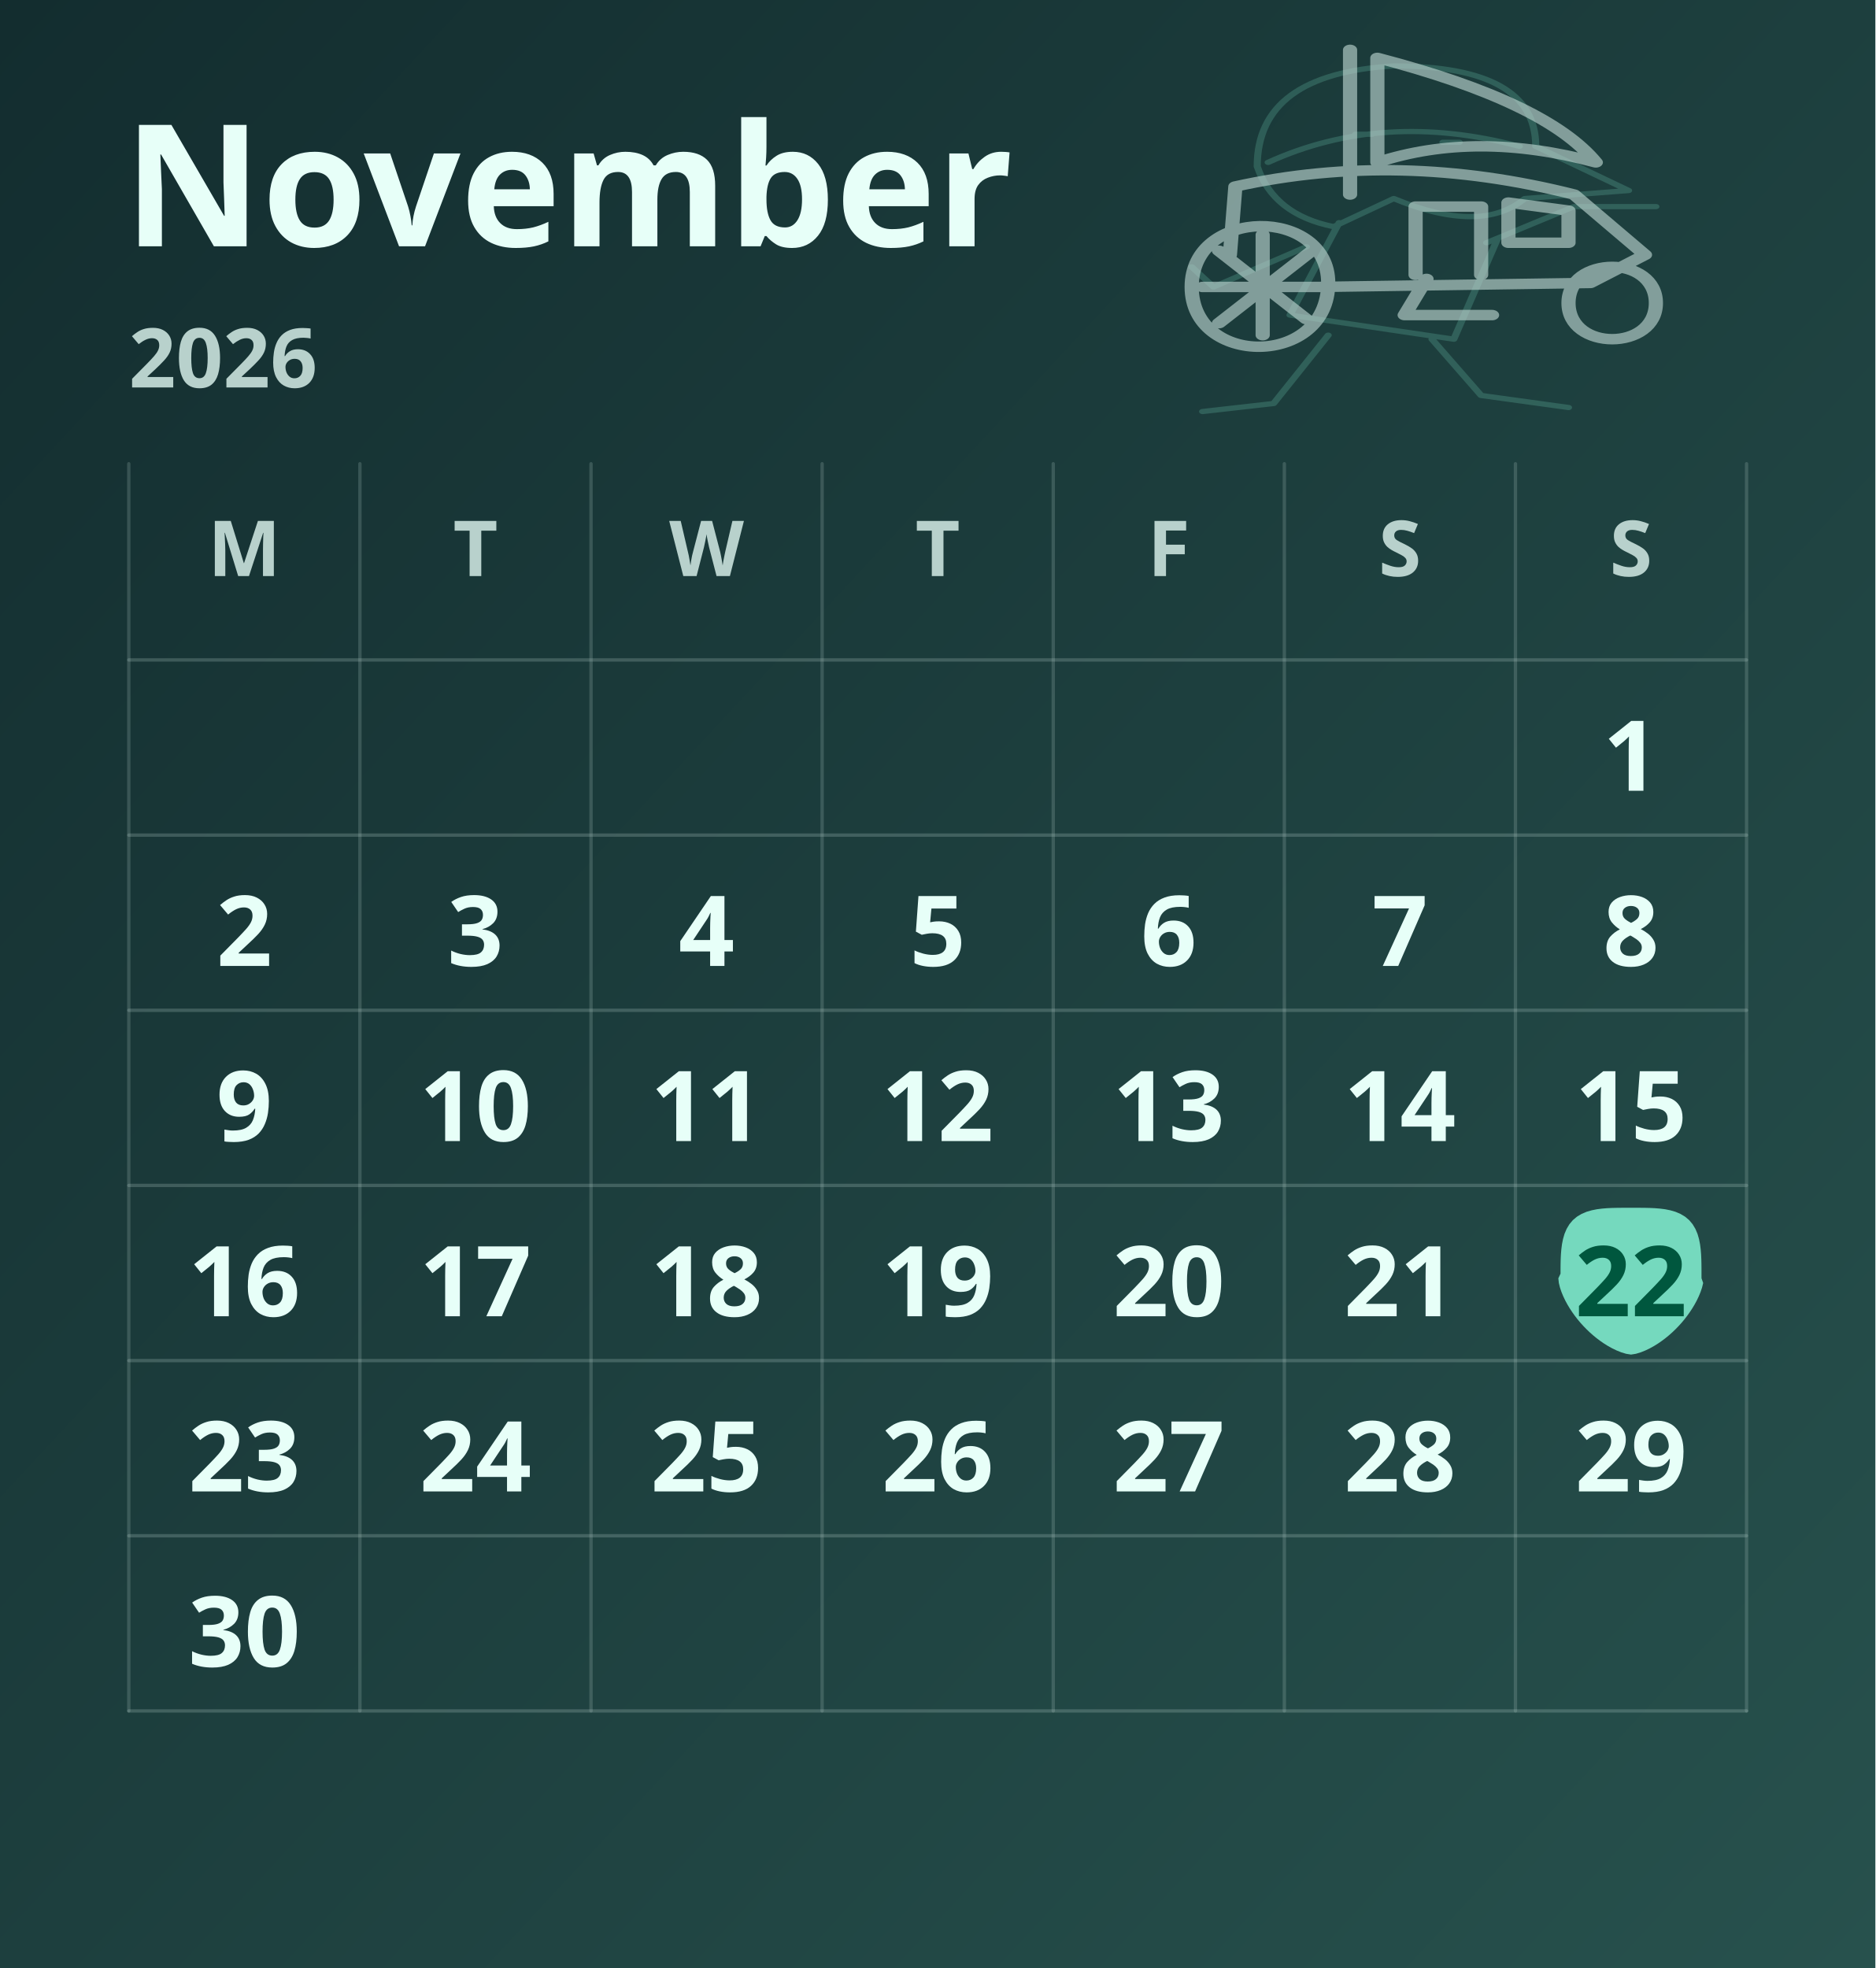
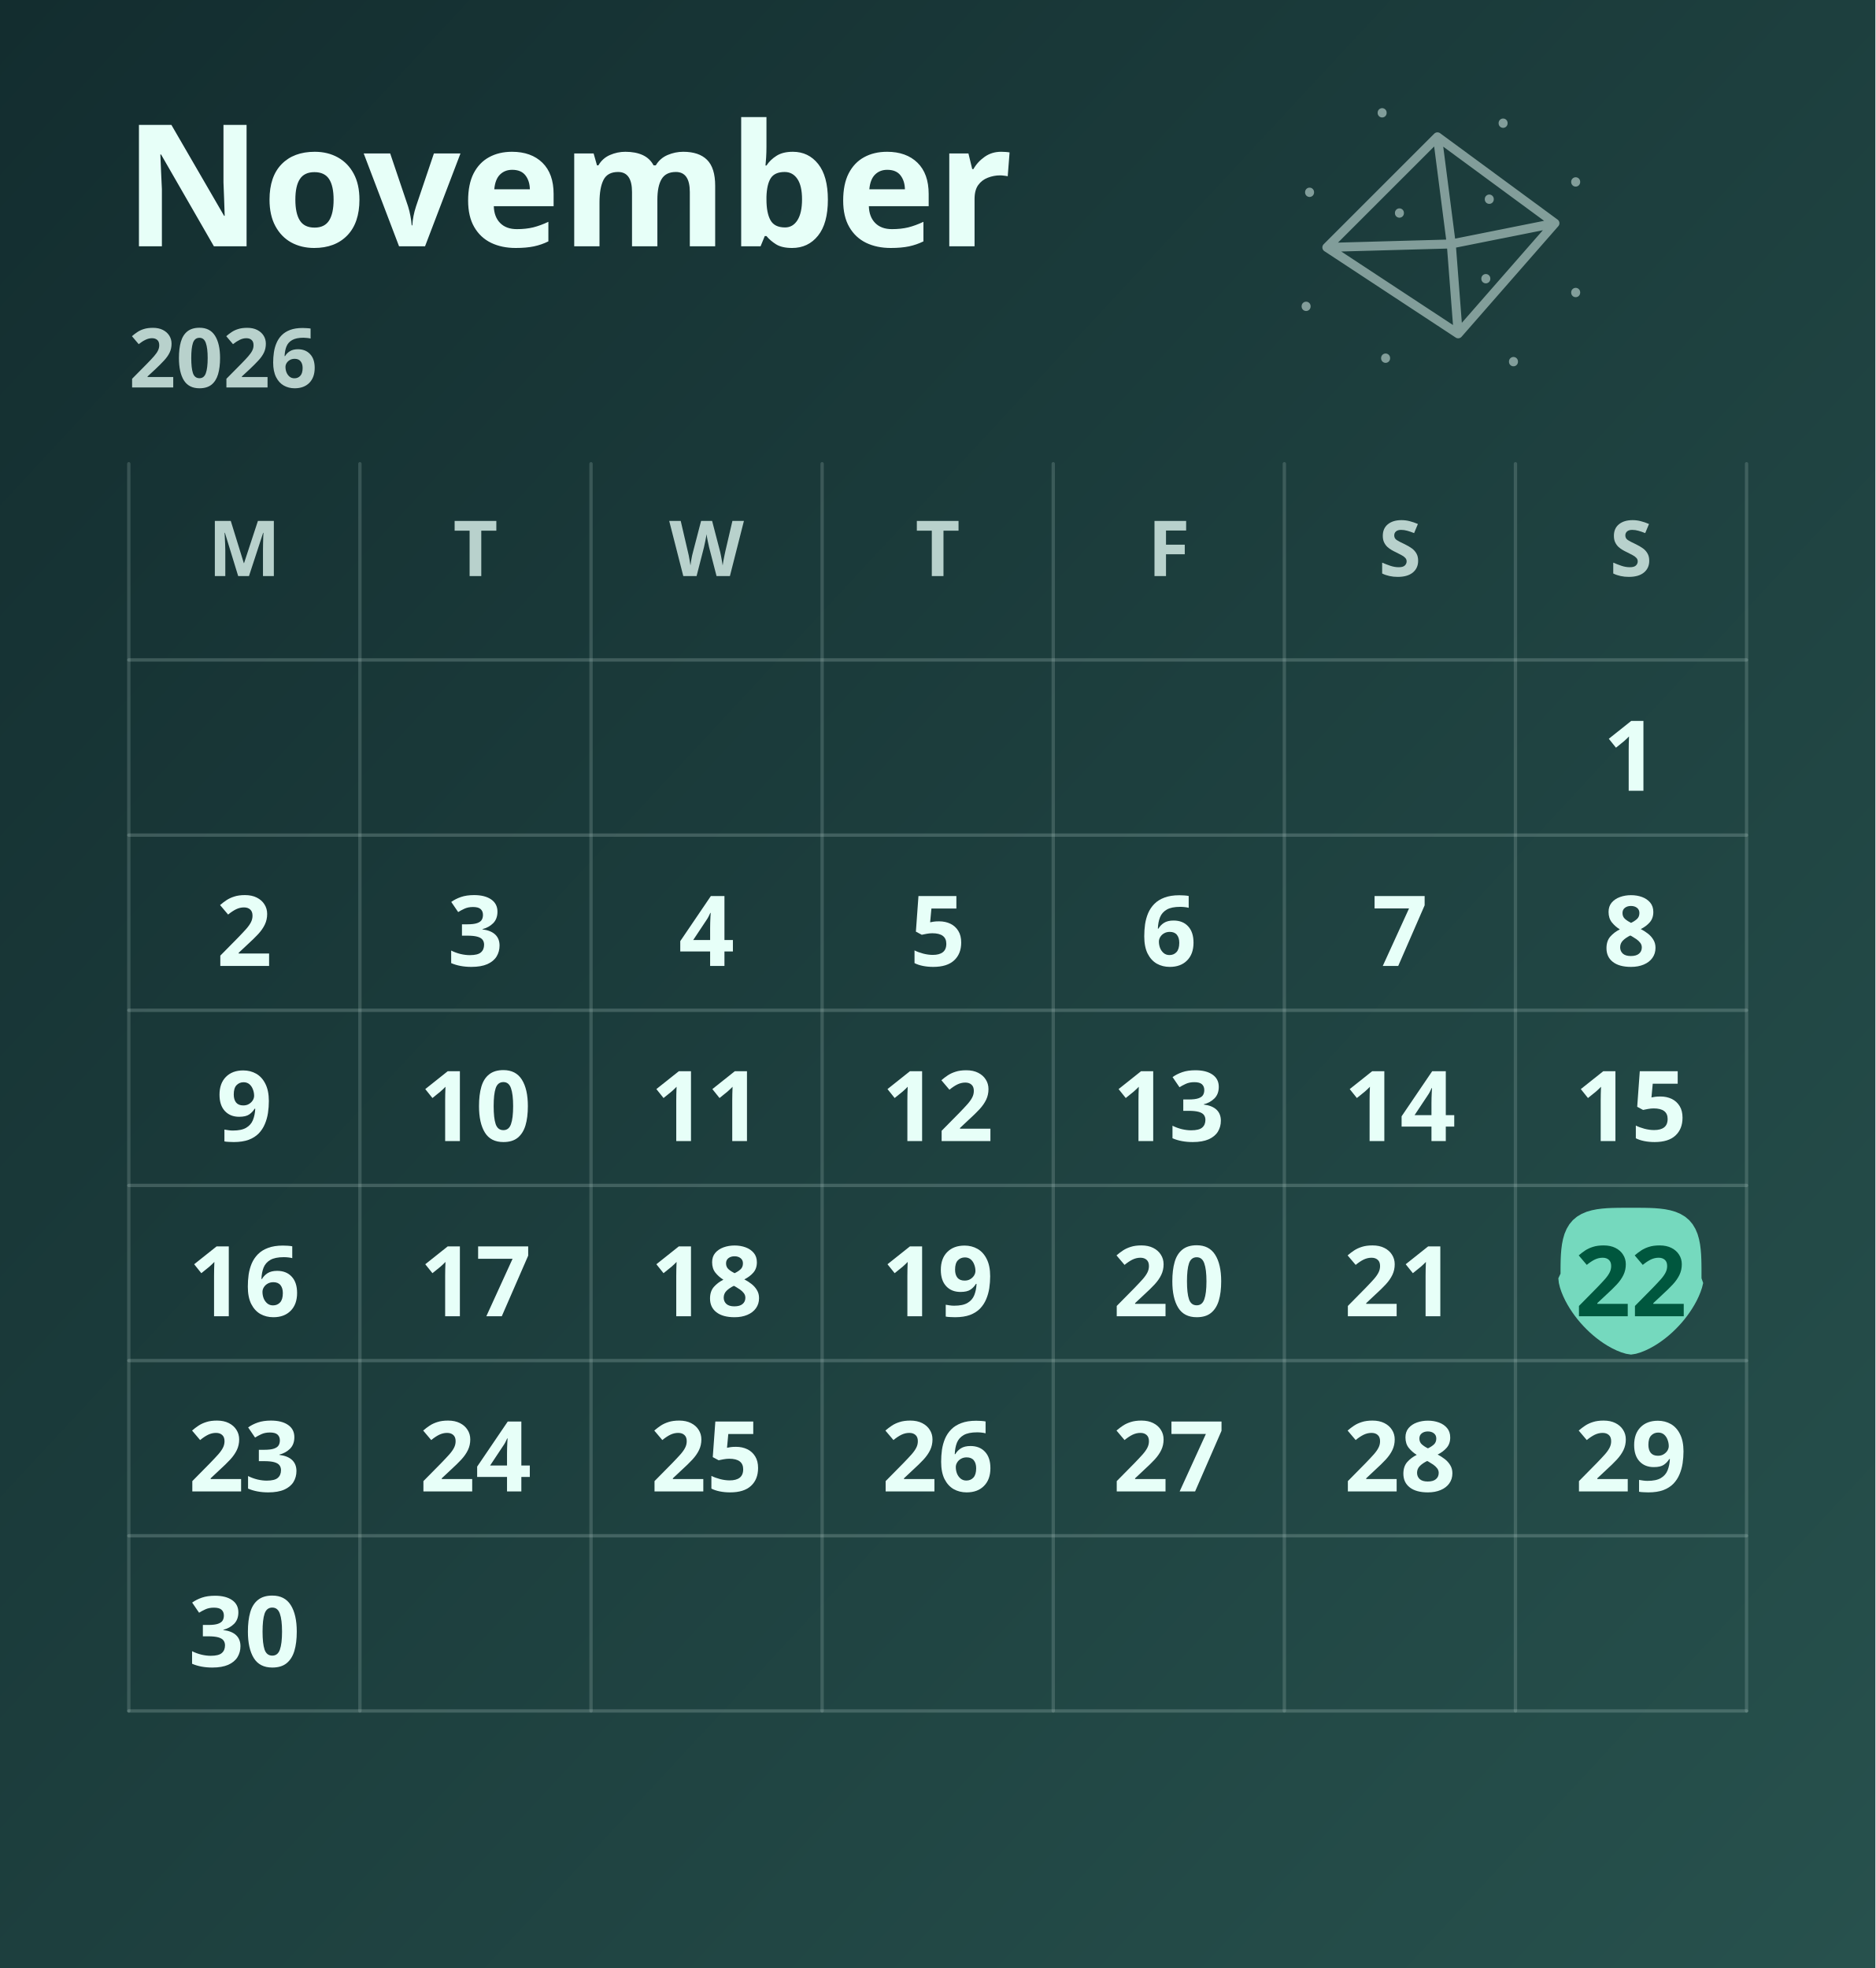
<svg xmlns="http://www.w3.org/2000/svg" width="364" height="382" viewBox="0 0 364 382">
  <defs>
    <linearGradient id="paint" x1="0" y1="0" x2="1" y2="1">
      <stop stop-color="#132D2F" />
      <stop offset="1" stop-color="#27514D" />
    </linearGradient>
  </defs>
  <rect width="364" height="382" fill="url(#paint)" />
  <g font-family="ui-rounded,system-ui,sans-serif" style="font-variant-numeric:tabular-nums">
    <line x1="25" y1="128.1" x2="339" y2="128.1" stroke="#B8D1CC" opacity="0.24" stroke-width="0.65" stroke-linecap="round" />
    <line x1="25" y1="162.1" x2="339" y2="162.1" stroke="#B8D1CC" opacity="0.24" stroke-width="0.65" stroke-linecap="round" />
    <line x1="25" y1="196.1" x2="339" y2="196.1" stroke="#B8D1CC" opacity="0.24" stroke-width="0.65" stroke-linecap="round" />
    <line x1="25" y1="230.1" x2="339" y2="230.1" stroke="#B8D1CC" opacity="0.24" stroke-width="0.65" stroke-linecap="round" />
    <line x1="25" y1="264.1" x2="339" y2="264.1" stroke="#B8D1CC" opacity="0.24" stroke-width="0.65" stroke-linecap="round" />
    <line x1="25" y1="298.1" x2="339" y2="298.1" stroke="#B8D1CC" opacity="0.24" stroke-width="0.65" stroke-linecap="round" />
    <line x1="25" y1="332.1" x2="339" y2="332.1" stroke="#B8D1CC" opacity="0.24" stroke-width="0.65" stroke-linecap="round" />
    <line x1="25" y1="90.02" x2="25" y2="332.1" stroke="#B8D1CC" opacity="0.21" stroke-width="0.65" stroke-linecap="round" />
    <line x1="69.857" y1="90.02" x2="69.857" y2="332.1" stroke="#B8D1CC" opacity="0.21" stroke-width="0.65" stroke-linecap="round" />
    <line x1="114.714" y1="90.02" x2="114.714" y2="332.1" stroke="#B8D1CC" opacity="0.21" stroke-width="0.65" stroke-linecap="round" />
    <line x1="159.571" y1="90.02" x2="159.571" y2="332.1" stroke="#B8D1CC" opacity="0.21" stroke-width="0.65" stroke-linecap="round" />
    <line x1="204.429" y1="90.02" x2="204.429" y2="332.1" stroke="#B8D1CC" opacity="0.21" stroke-width="0.65" stroke-linecap="round" />
    <line x1="249.286" y1="90.02" x2="249.286" y2="332.1" stroke="#B8D1CC" opacity="0.21" stroke-width="0.65" stroke-linecap="round" />
    <line x1="294.143" y1="90.02" x2="294.143" y2="332.1" stroke="#B8D1CC" opacity="0.21" stroke-width="0.65" stroke-linecap="round" />
    <line x1="339" y1="90.02" x2="339" y2="332.1" stroke="#B8D1CC" opacity="0.21" stroke-width="0.65" stroke-linecap="round" />
-     <path d="M 17 35 Q 17 12 42 10 Q 68 10 68 30 L 85 41 L 66 43 Q 58 52 42 43 L 31 50 Q 20 47 17 35 Z M 35 27 L 38 27 M 51 29 L 54 29 M 32 49 L 23 72 L 53 78 L 61 53 M 26 55 L 9 65 L 5 60 M 59 54 L 75 45 L 90 45 M 30 77 L 20 94 L 7 96 M 49 78 L 58 92 L 74 95 M 19 34 Q 40 21 65 30" transform="translate(226 5) scale(1.06 0.78)" fill="none" stroke="#75D9BE" stroke-width="1.3" stroke-linecap="round" stroke-linejoin="round" opacity="0.22" />
-     <path d="M 12 57 L 13 40 Q 43 31 75 42 L 88 57 L 78 64 L 28 65 M 30 64 C 30 45 5 45 5 65 C 5 85 30 85 30 64 Z M 90 69 C 90 57 74 57 74 69 C 74 81 90 81 90 69 Z M 18 52 L 18 77 M 7 65 L 29 65 M 10 56 L 26 73 M 10 74 L 27 56 M 46 62 L 46 45 L 58 45 L 58 62 M 63 44 L 74 46 L 74 54 L 63 54 Z M 34 42 L 34 6 M 39 8 Q 70 19 79 34 Q 57 26 39 34 Z M 48 63 L 44 72 L 60 72" transform="translate(226 5) scale(1.06 0.78)" fill="none" stroke="#B8D1CC" stroke-width="2.6" stroke-linecap="round" stroke-linejoin="round" opacity="0.65" />
+     <path d="M 18 56 L 50 24 L 84 49 L 56 81 Z M 18 56 L 54 55 L 50 24 M 54 55 L 84 49 M 54 55 L 56 81 M 13 40 L 13 40.1 M 34 17 L 34 17.1 M 69 20 L 69 20.1 M 90 37 L 90 37.1 M 90 69 L 90 69.1 M 72 89 L 72 89.1 M 35 88 L 35 88.1 M 12 73 L 12 73.1 M 39 46 L 39 46.1 M 65 42 L 65 42.1 M 64 65 L 64 65.1" transform="translate(245.46 10.46) scale(0.6708 0.6708)" fill="none" stroke="#B8D1CC" stroke-width="2.6" stroke-linecap="round" stroke-linejoin="round" opacity="0.65" />
    <text x="24" y="35" font-size="33" font-weight="700" fill="#E7FFF8" text-anchor="start" dominant-baseline="central" alignment-baseline="central">November</text>
    <text x="25" y="69" font-size="16" font-weight="600" fill="#B8D1CC" text-anchor="start" dominant-baseline="central" alignment-baseline="central">2026</text>
    <text x="47.429" y="106" font-size="15" font-weight="600" fill="#B8D1CC" text-anchor="middle" dominant-baseline="central" alignment-baseline="central">M</text>
    <text x="92.286" y="106" font-size="15" font-weight="600" fill="#B8D1CC" text-anchor="middle" dominant-baseline="central" alignment-baseline="central">T</text>
    <text x="137.143" y="106" font-size="15" font-weight="600" fill="#B8D1CC" text-anchor="middle" dominant-baseline="central" alignment-baseline="central">W</text>
    <text x="182" y="106" font-size="15" font-weight="600" fill="#B8D1CC" text-anchor="middle" dominant-baseline="central" alignment-baseline="central">T</text>
    <text x="226.857" y="106" font-size="15" font-weight="600" fill="#B8D1CC" text-anchor="middle" dominant-baseline="central" alignment-baseline="central">F</text>
    <text x="271.714" y="106" font-size="15" font-weight="600" fill="#B8D1CC" text-anchor="middle" dominant-baseline="central" alignment-baseline="central">S</text>
    <text x="316.571" y="106" font-size="15" font-weight="600" fill="#B8D1CC" text-anchor="middle" dominant-baseline="central" alignment-baseline="central">S</text>
    <text x="316.571" y="146.12" font-size="19" font-weight="550" fill="#E7FFF8" text-anchor="middle" dominant-baseline="central" alignment-baseline="central">1</text>
    <text x="47.429" y="180.12" font-size="19" font-weight="550" fill="#E7FFF8" text-anchor="middle" dominant-baseline="central" alignment-baseline="central">2</text>
    <text x="92.286" y="180.12" font-size="19" font-weight="550" fill="#E7FFF8" text-anchor="middle" dominant-baseline="central" alignment-baseline="central">3</text>
    <text x="137.143" y="180.12" font-size="19" font-weight="550" fill="#E7FFF8" text-anchor="middle" dominant-baseline="central" alignment-baseline="central">4</text>
    <text x="182" y="180.12" font-size="19" font-weight="550" fill="#E7FFF8" text-anchor="middle" dominant-baseline="central" alignment-baseline="central">5</text>
    <text x="226.857" y="180.12" font-size="19" font-weight="550" fill="#E7FFF8" text-anchor="middle" dominant-baseline="central" alignment-baseline="central">6</text>
    <text x="271.714" y="180.12" font-size="19" font-weight="550" fill="#E7FFF8" text-anchor="middle" dominant-baseline="central" alignment-baseline="central">7</text>
    <text x="316.571" y="180.12" font-size="19" font-weight="550" fill="#E7FFF8" text-anchor="middle" dominant-baseline="central" alignment-baseline="central">8</text>
    <text x="47.429" y="214.12" font-size="19" font-weight="550" fill="#E7FFF8" text-anchor="middle" dominant-baseline="central" alignment-baseline="central">9</text>
    <text x="92.286" y="214.12" font-size="19" font-weight="550" fill="#E7FFF8" text-anchor="middle" dominant-baseline="central" alignment-baseline="central">10</text>
    <text x="137.143" y="214.12" font-size="19" font-weight="550" fill="#E7FFF8" text-anchor="middle" dominant-baseline="central" alignment-baseline="central">11</text>
    <text x="182" y="214.12" font-size="19" font-weight="550" fill="#E7FFF8" text-anchor="middle" dominant-baseline="central" alignment-baseline="central">12</text>
    <text x="226.857" y="214.12" font-size="19" font-weight="550" fill="#E7FFF8" text-anchor="middle" dominant-baseline="central" alignment-baseline="central">13</text>
    <text x="271.714" y="214.12" font-size="19" font-weight="550" fill="#E7FFF8" text-anchor="middle" dominant-baseline="central" alignment-baseline="central">14</text>
    <text x="316.571" y="214.12" font-size="19" font-weight="550" fill="#E7FFF8" text-anchor="middle" dominant-baseline="central" alignment-baseline="central">15</text>
    <text x="47.429" y="248.12" font-size="19" font-weight="550" fill="#E7FFF8" text-anchor="middle" dominant-baseline="central" alignment-baseline="central">16</text>
    <text x="92.286" y="248.12" font-size="19" font-weight="550" fill="#E7FFF8" text-anchor="middle" dominant-baseline="central" alignment-baseline="central">17</text>
    <text x="137.143" y="248.12" font-size="19" font-weight="550" fill="#E7FFF8" text-anchor="middle" dominant-baseline="central" alignment-baseline="central">18</text>
    <text x="182" y="248.12" font-size="19" font-weight="550" fill="#E7FFF8" text-anchor="middle" dominant-baseline="central" alignment-baseline="central">19</text>
    <text x="226.857" y="248.12" font-size="19" font-weight="550" fill="#E7FFF8" text-anchor="middle" dominant-baseline="central" alignment-baseline="central">20</text>
    <text x="271.714" y="248.12" font-size="19" font-weight="550" fill="#E7FFF8" text-anchor="middle" dominant-baseline="central" alignment-baseline="central">21</text>
    <path d="M 94.14 50 L 95.18 52.96 L 94.47 55.85 L 93.52 58.66 L 92.4 61.36 L 91.15 63.97 L 89.79 66.48 L 88.33 68.9 L 86.79 71.24 L 85.17 73.5 L 83.48 75.69 L 81.71 77.81 L 79.86 79.86 L 77.93 81.85 L 75.92 83.78 L 73.82 85.65 L 71.62 87.45 L 69.32 89.19 L 66.92 90.85 L 64.4 92.42 L 61.76 93.88 L 58.99 95.21 L 56.1 96.37 L 53.1 97.28 L 50 97.78 L 46.9 97.28 L 43.9 96.37 L 41.01 95.21 L 38.24 93.88 L 35.6 92.42 L 33.08 90.85 L 30.68 89.19 L 28.38 87.45 L 26.18 85.65 L 24.08 83.78 L 22.07 81.85 L 20.14 79.86 L 18.29 77.81 L 16.52 75.69 L 14.83 73.5 L 13.21 71.24 L 11.67 68.9 L 10.21 66.48 L 8.85 63.97 L 7.6 61.36 L 6.48 58.66 L 5.53 55.85 L 4.82 52.96 L 4.5 50 L 5.87 47.11 L 5.87 44.19 L 5.9 41.23 L 5.97 38.2 L 6.11 35.1 L 6.37 31.93 L 6.78 28.69 L 7.43 25.42 L 8.37 22.18 L 9.69 19.07 L 11.42 16.17 L 13.59 13.59 L 16.17 11.42 L 19.07 9.69 L 22.18 8.37 L 25.42 7.43 L 28.69 6.78 L 31.93 6.37 L 35.1 6.11 L 38.2 5.97 L 41.23 5.9 L 44.19 5.87 L 47.11 5.87 L 50 5.87 L 52.89 5.87 L 55.81 5.87 L 58.77 5.9 L 61.8 5.97 L 64.9 6.11 L 68.07 6.37 L 71.31 6.78 L 74.58 7.43 L 77.82 8.37 L 80.93 9.69 L 83.83 11.42 L 86.41 13.59 L 88.58 16.17 L 90.31 19.07 L 91.63 22.18 L 92.57 25.42 L 93.22 28.69 L 93.63 31.93 L 93.89 35.1 L 94.03 38.2 L 94.1 41.23 L 94.13 44.19 L 94.13 47.11 Z" transform="translate(301.0714 232.62) scale(0.31 0.31)" fill="#75D9BE" opacity="1" />
    <text x="316.571" y="248.12" font-size="19" font-weight="700" fill="#00573E" text-anchor="middle" dominant-baseline="central" alignment-baseline="central">22</text>
    <text x="47.429" y="282.12" font-size="19" font-weight="550" fill="#E7FFF8" text-anchor="middle" dominant-baseline="central" alignment-baseline="central">23</text>
    <text x="92.286" y="282.12" font-size="19" font-weight="550" fill="#E7FFF8" text-anchor="middle" dominant-baseline="central" alignment-baseline="central">24</text>
    <text x="137.143" y="282.12" font-size="19" font-weight="550" fill="#E7FFF8" text-anchor="middle" dominant-baseline="central" alignment-baseline="central">25</text>
    <text x="182" y="282.12" font-size="19" font-weight="550" fill="#E7FFF8" text-anchor="middle" dominant-baseline="central" alignment-baseline="central">26</text>
    <text x="226.857" y="282.12" font-size="19" font-weight="550" fill="#E7FFF8" text-anchor="middle" dominant-baseline="central" alignment-baseline="central">27</text>
    <text x="271.714" y="282.12" font-size="19" font-weight="550" fill="#E7FFF8" text-anchor="middle" dominant-baseline="central" alignment-baseline="central">28</text>
    <text x="316.571" y="282.12" font-size="19" font-weight="550" fill="#E7FFF8" text-anchor="middle" dominant-baseline="central" alignment-baseline="central">29</text>
    <text x="47.429" y="316.12" font-size="19" font-weight="550" fill="#E7FFF8" text-anchor="middle" dominant-baseline="central" alignment-baseline="central">30</text>
  </g>
</svg>
